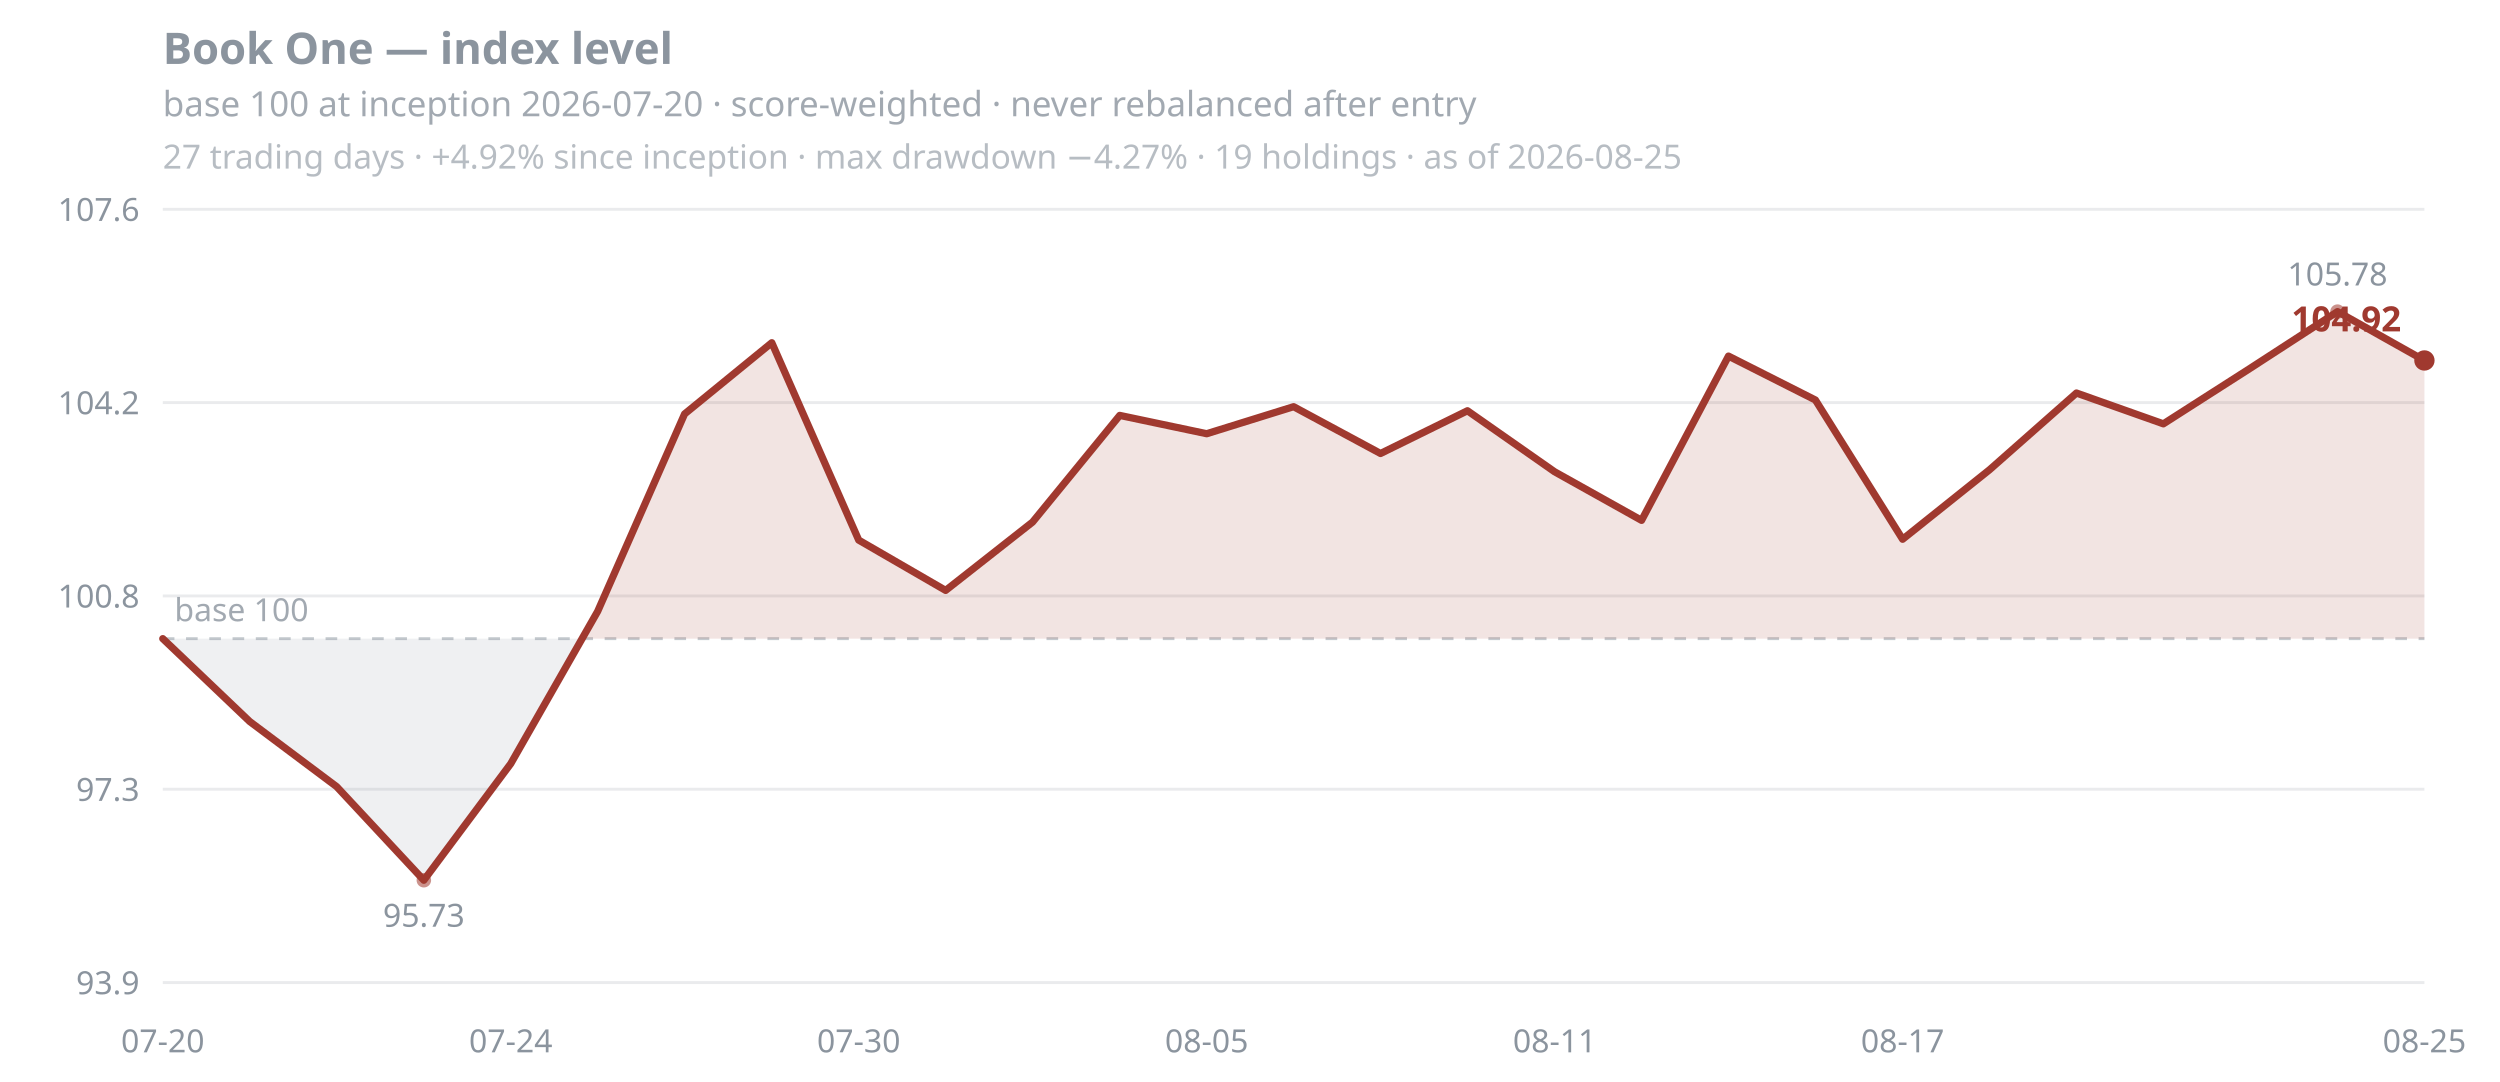
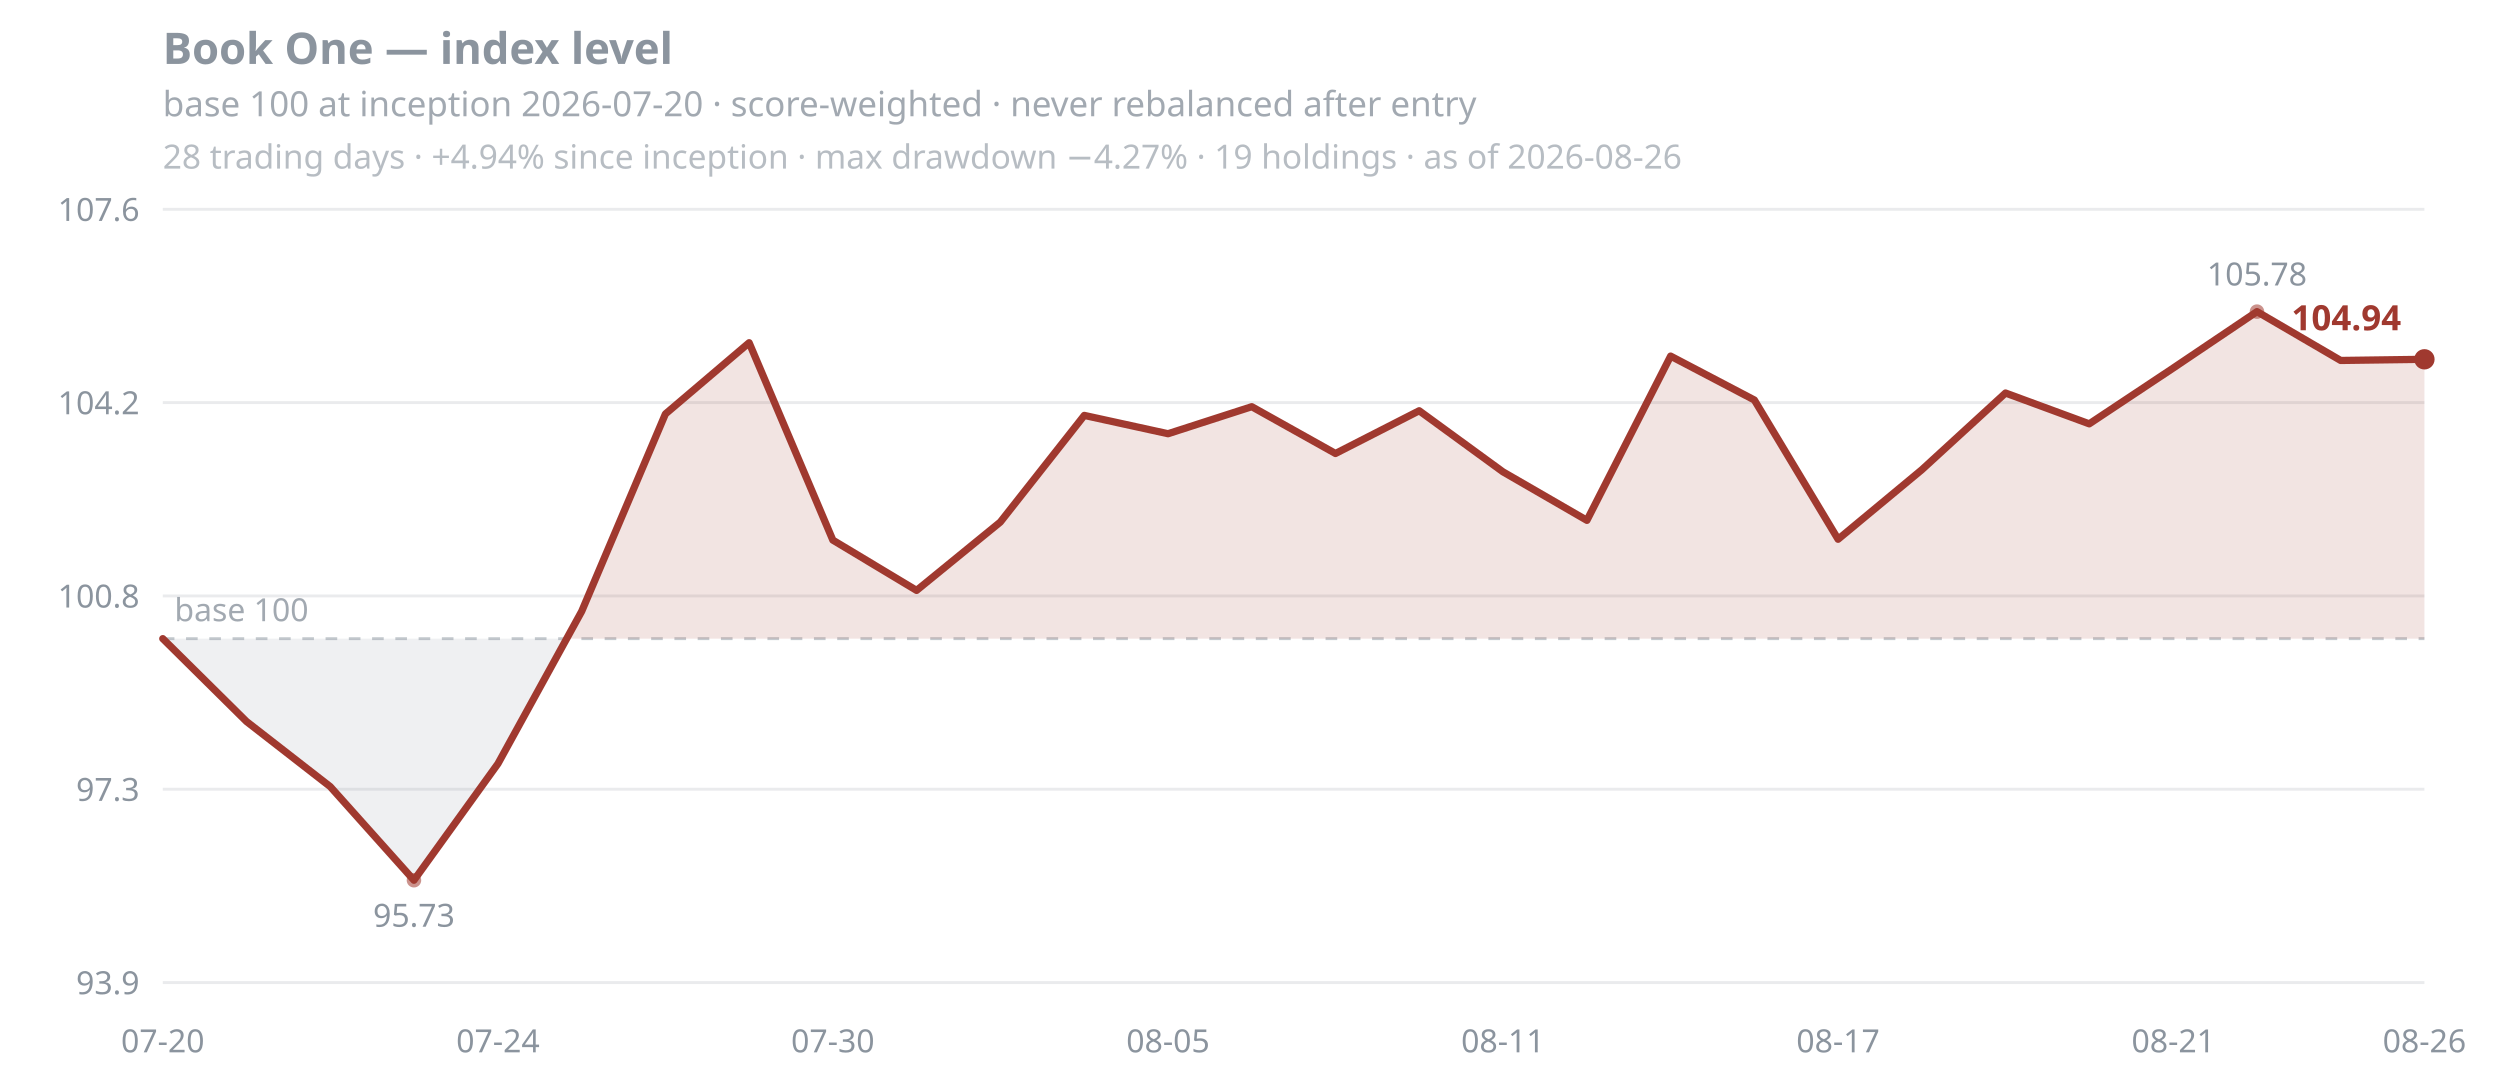
<svg xmlns="http://www.w3.org/2000/svg" viewBox="0 0 860 372" font-family="ui-sans-serif,system-ui,sans-serif">
  <text x="56" y="22" font-size="15" font-weight="600" fill="#8b949e">Book One — index level</text>
  <text x="56" y="40" font-size="12" fill="#8b949e" opacity="0.8">base 100 at inception 2026-07-20 · score-weighted · never rebalanced after entry</text>
-   <text x="56" y="58" font-size="11.5" fill="#8b949e" opacity="0.62">27 trading days · +4.92% since inception · max drawdown −4.27% · 19 holdings · as of 2026-08-25</text>
+   <text x="56" y="58" font-size="11.5" fill="#8b949e" opacity="0.62">28 trading days · +4.94% since inception · max drawdown −4.27% · 19 holdings · as of 2026-08-26</text>
  <line x1="56" y1="338.0" x2="834" y2="338.0" stroke="#8b949e" stroke-opacity="0.18" />
  <text x="48" y="342.0" font-size="11" fill="#8b949e" text-anchor="end">93.9</text>
  <line x1="56" y1="271.5" x2="834" y2="271.5" stroke="#8b949e" stroke-opacity="0.18" />
  <text x="48" y="275.5" font-size="11" fill="#8b949e" text-anchor="end">97.3</text>
  <line x1="56" y1="205.0" x2="834" y2="205.0" stroke="#8b949e" stroke-opacity="0.18" />
  <text x="48" y="209.0" font-size="11" fill="#8b949e" text-anchor="end">100.8</text>
  <line x1="56" y1="138.5" x2="834" y2="138.5" stroke="#8b949e" stroke-opacity="0.18" />
  <text x="48" y="142.5" font-size="11" fill="#8b949e" text-anchor="end">104.2</text>
  <line x1="56" y1="72.0" x2="834" y2="72.0" stroke="#8b949e" stroke-opacity="0.18" />
  <text x="48" y="76.0" font-size="11" fill="#8b949e" text-anchor="end">107.6</text>
  <line x1="56" y1="219.7" x2="834" y2="219.7" stroke="#8b949e" stroke-opacity="0.5" stroke-dasharray="4 4" />
  <text x="60" y="213.7" font-size="11" fill="#8b949e" text-anchor="start" opacity="0.8">base 100</text>
  <text x="56.0" y="362" font-size="11" fill="#8b949e" text-anchor="middle">07-20</text>
-   <text x="175.7" y="362" font-size="11" fill="#8b949e" text-anchor="middle">07-24</text>
-   <text x="295.4" y="362" font-size="11" fill="#8b949e" text-anchor="middle">07-30</text>
-   <text x="415.1" y="362" font-size="11" fill="#8b949e" text-anchor="middle">08-05</text>
-   <text x="534.8" y="362" font-size="11" fill="#8b949e" text-anchor="middle">08-11</text>
-   <text x="654.5" y="362" font-size="11" fill="#8b949e" text-anchor="middle">08-17</text>
-   <text x="834.0" y="362" font-size="11" fill="#8b949e" text-anchor="middle">08-25</text>
+   <text x="171.3" y="362" font-size="11" fill="#8b949e" text-anchor="middle">07-24</text>
+   <text x="286.5" y="362" font-size="11" fill="#8b949e" text-anchor="middle">07-30</text>
+   <text x="401.8" y="362" font-size="11" fill="#8b949e" text-anchor="middle">08-05</text>
+   <text x="517.0" y="362" font-size="11" fill="#8b949e" text-anchor="middle">08-11</text>
+   <text x="632.3" y="362" font-size="11" fill="#8b949e" text-anchor="middle">08-17</text>
+   <text x="747.6" y="362" font-size="11" fill="#8b949e" text-anchor="middle">08-21</text>
+   <text x="834.0" y="362" font-size="11" fill="#8b949e" text-anchor="middle">08-26</text>
  <defs>
    <clipPath id="above">
      <rect x="56" y="72" width="778" height="147.7" />
    </clipPath>
    <clipPath id="below">
      <rect x="56" y="219.7" width="778" height="118.3" />
    </clipPath>
  </defs>
-   <polygon points="56.0,219.7 56.0,219.7 85.9,248.2 115.8,270.6 145.8,302.8 175.7,262.7 205.6,210.3 235.5,142.4 265.5,117.9 295.4,185.8 325.3,203.1 355.2,179.6 385.2,142.9 415.1,149.2 445.0,139.9 474.9,156.0 504.8,141.3 534.8,162.3 564.7,179.0 594.6,122.5 624.5,137.6 654.5,185.5 684.4,161.6 714.3,135.2 744.2,145.8 774.2,126.6 804.1,107.2 834.0,124.0 834.0,219.7" fill="#a0392f" fill-opacity="0.14" clip-path="url(#above)" />
-   <polygon points="56.0,219.7 56.0,219.7 85.9,248.2 115.8,270.6 145.8,302.8 175.7,262.7 205.6,210.3 235.5,142.4 265.5,117.9 295.4,185.8 325.3,203.1 355.2,179.6 385.2,142.9 415.1,149.2 445.0,139.9 474.9,156.0 504.8,141.3 534.8,162.3 564.7,179.0 594.6,122.5 624.5,137.6 654.5,185.5 684.4,161.6 714.3,135.2 744.2,145.8 774.2,126.6 804.1,107.2 834.0,124.0 834.0,219.7" fill="#8b949e" fill-opacity="0.14" clip-path="url(#below)" />
-   <polyline points="56.0,219.7 85.9,248.2 115.8,270.6 145.8,302.8 175.7,262.7 205.6,210.3 235.5,142.4 265.5,117.9 295.4,185.8 325.3,203.1 355.2,179.6 385.2,142.9 415.1,149.2 445.0,139.9 474.9,156.0 504.8,141.3 534.8,162.3 564.7,179.0 594.6,122.5 624.5,137.6 654.5,185.5 684.4,161.6 714.3,135.2 744.2,145.8 774.2,126.6 804.1,107.2 834.0,124.0" fill="none" stroke="#a0392f" stroke-width="2.5" stroke-linejoin="round" stroke-linecap="round" />
-   <circle cx="145.8" cy="302.8" r="2.5" fill="#a0392f" fill-opacity="0.55" />
-   <text x="145.8" y="318.8" font-size="11" fill="#8b949e" text-anchor="middle">95.73</text>
-   <circle cx="804.1" cy="107.2" r="2.5" fill="#a0392f" fill-opacity="0.55" />
-   <text x="804.1" y="98.2" font-size="11" fill="#8b949e" text-anchor="middle">105.78</text>
-   <circle cx="834.0" cy="124.0" r="3.5" fill="#a0392f" />
-   <text x="826.0" y="114.0" font-size="12" font-weight="600" fill="#a0392f" text-anchor="end">104.92</text>
+   <polygon points="56.0,219.7 56.0,219.7 84.8,248.2 113.6,270.6 142.4,302.8 171.3,262.7 200.1,210.3 228.9,142.4 257.7,117.9 286.5,185.8 315.3,203.1 344.1,179.6 373.0,142.9 401.8,149.2 430.6,139.9 459.4,156.0 488.2,141.3 517.0,162.3 545.9,179.0 574.7,122.5 603.5,137.6 632.3,185.5 661.1,161.6 689.9,135.2 718.7,145.8 747.6,126.6 776.4,107.2 805.2,124.0 834.0,123.6 834.0,219.7" fill="#a0392f" fill-opacity="0.14" clip-path="url(#above)" />
+   <polygon points="56.0,219.7 56.0,219.7 84.8,248.2 113.6,270.6 142.4,302.8 171.3,262.7 200.1,210.3 228.9,142.4 257.7,117.9 286.5,185.8 315.3,203.1 344.1,179.6 373.0,142.9 401.8,149.2 430.6,139.9 459.4,156.0 488.2,141.3 517.0,162.3 545.9,179.0 574.7,122.5 603.5,137.6 632.3,185.5 661.1,161.6 689.9,135.2 718.7,145.8 747.6,126.6 776.4,107.2 805.2,124.0 834.0,123.6 834.0,219.7" fill="#8b949e" fill-opacity="0.14" clip-path="url(#below)" />
+   <polyline points="56.0,219.7 84.8,248.2 113.6,270.6 142.4,302.8 171.3,262.7 200.1,210.3 228.9,142.4 257.7,117.9 286.5,185.8 315.3,203.1 344.1,179.6 373.0,142.9 401.8,149.2 430.6,139.9 459.4,156.0 488.2,141.3 517.0,162.3 545.9,179.0 574.7,122.5 603.5,137.6 632.3,185.5 661.1,161.6 689.9,135.2 718.7,145.8 747.6,126.6 776.4,107.2 805.2,124.0 834.0,123.6" fill="none" stroke="#a0392f" stroke-width="2.5" stroke-linejoin="round" stroke-linecap="round" />
+   <circle cx="142.4" cy="302.8" r="2.5" fill="#a0392f" fill-opacity="0.55" />
+   <text x="142.4" y="318.8" font-size="11" fill="#8b949e" text-anchor="middle">95.73</text>
+   <circle cx="776.4" cy="107.2" r="2.5" fill="#a0392f" fill-opacity="0.55" />
+   <text x="776.4" y="98.2" font-size="11" fill="#8b949e" text-anchor="middle">105.78</text>
+   <circle cx="834.0" cy="123.6" r="3.5" fill="#a0392f" />
+   <text x="826.0" y="113.6" font-size="12" font-weight="600" fill="#a0392f" text-anchor="end">104.94</text>
</svg>
